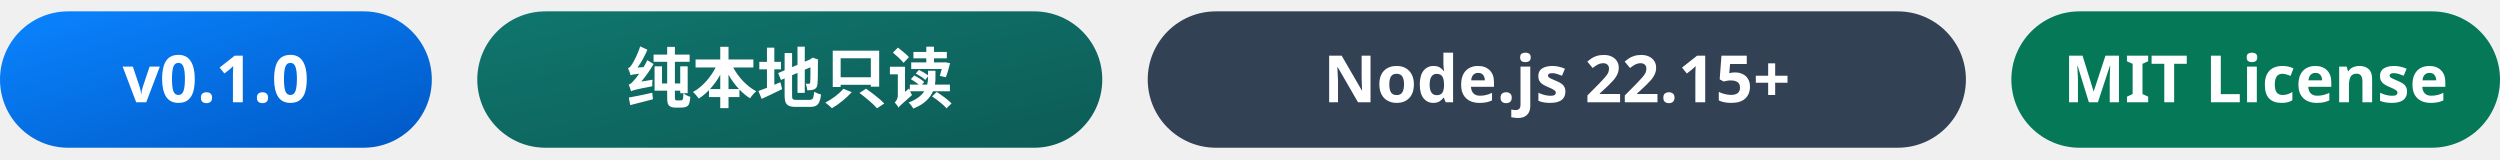
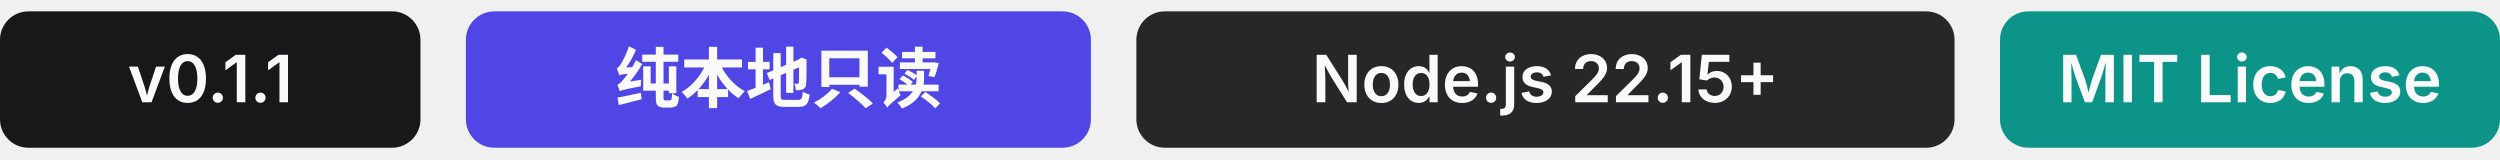
- <svg xmlns="http://www.w3.org/2000/svg" width="440" height="28" viewBox="0 0 440 28" role="img" aria-label="v0.1.0, 纯本地只读, Node.js 22.15+, MIT">
-   <defs>
-     <linearGradient id="g-ver" x1="0" y1="0" x2="1" y2="1">
-       <stop offset="0%" stop-color="#0a84ff" />
-       <stop offset="100%" stop-color="#0058c4" />
-     </linearGradient>
-     <linearGradient id="g-local" x1="0" y1="0" x2="1" y2="1">
-       <stop offset="0%" stop-color="#0f766e" />
-       <stop offset="100%" stop-color="#0d5c56" />
-     </linearGradient>
-   </defs>
-   <rect x="0" y="2" width="76" height="24" rx="12" fill="url(#g-ver)" />
-   <rect x="84" y="2" width="110" height="24" rx="12" fill="url(#g-local)" />
-   <rect x="202" y="2" width="144" height="24" rx="12" fill="#334155" />
-   <rect x="354" y="2" width="86" height="24" rx="12" fill="#047857" />
-   <g fill="#ffffff" font-family="'Segoe UI Variable Text','Microsoft YaHei UI',system-ui,sans-serif" font-size="11.5" font-weight="600" text-anchor="middle">
-     <text x="38" y="18">v0.1.0</text>
-     <text x="139" y="18">纯本地只读</text>
-     <text x="274" y="18">Node.js 22.15+</text>
-     <text x="397" y="18">MIT License</text>
+ <svg xmlns="http://www.w3.org/2000/svg" width="440" height="28" viewBox="0 0 440 28" role="img" aria-label="v0.1.1, 纯本地只读, Node.js 22.15+, MIT License">
+   <rect x="0" y="2" width="74" height="24" rx="5" fill="#18181b" />
+   <rect x="82" y="2" width="110" height="24" rx="5" fill="#4f46e5" />
+   <rect x="200" y="2" width="144" height="24" rx="5" fill="#27272a" />
+   <rect x="352" y="2" width="88" height="24" rx="5" fill="#0d9488" />
+   <g fill="#fafafa" font-family="'Inter','PingFang SC','Segoe UI Variable Text','Microsoft YaHei UI',system-ui,sans-serif" font-size="11.5" font-weight="600" text-anchor="middle">
+     <text x="37" y="18">v0.1.1</text>
+     <text x="137" y="18">纯本地只读</text>
+     <text x="272" y="18">Node.js 22.15+</text>
+     <text x="396" y="18">MIT License</text>
  </g>
</svg>
